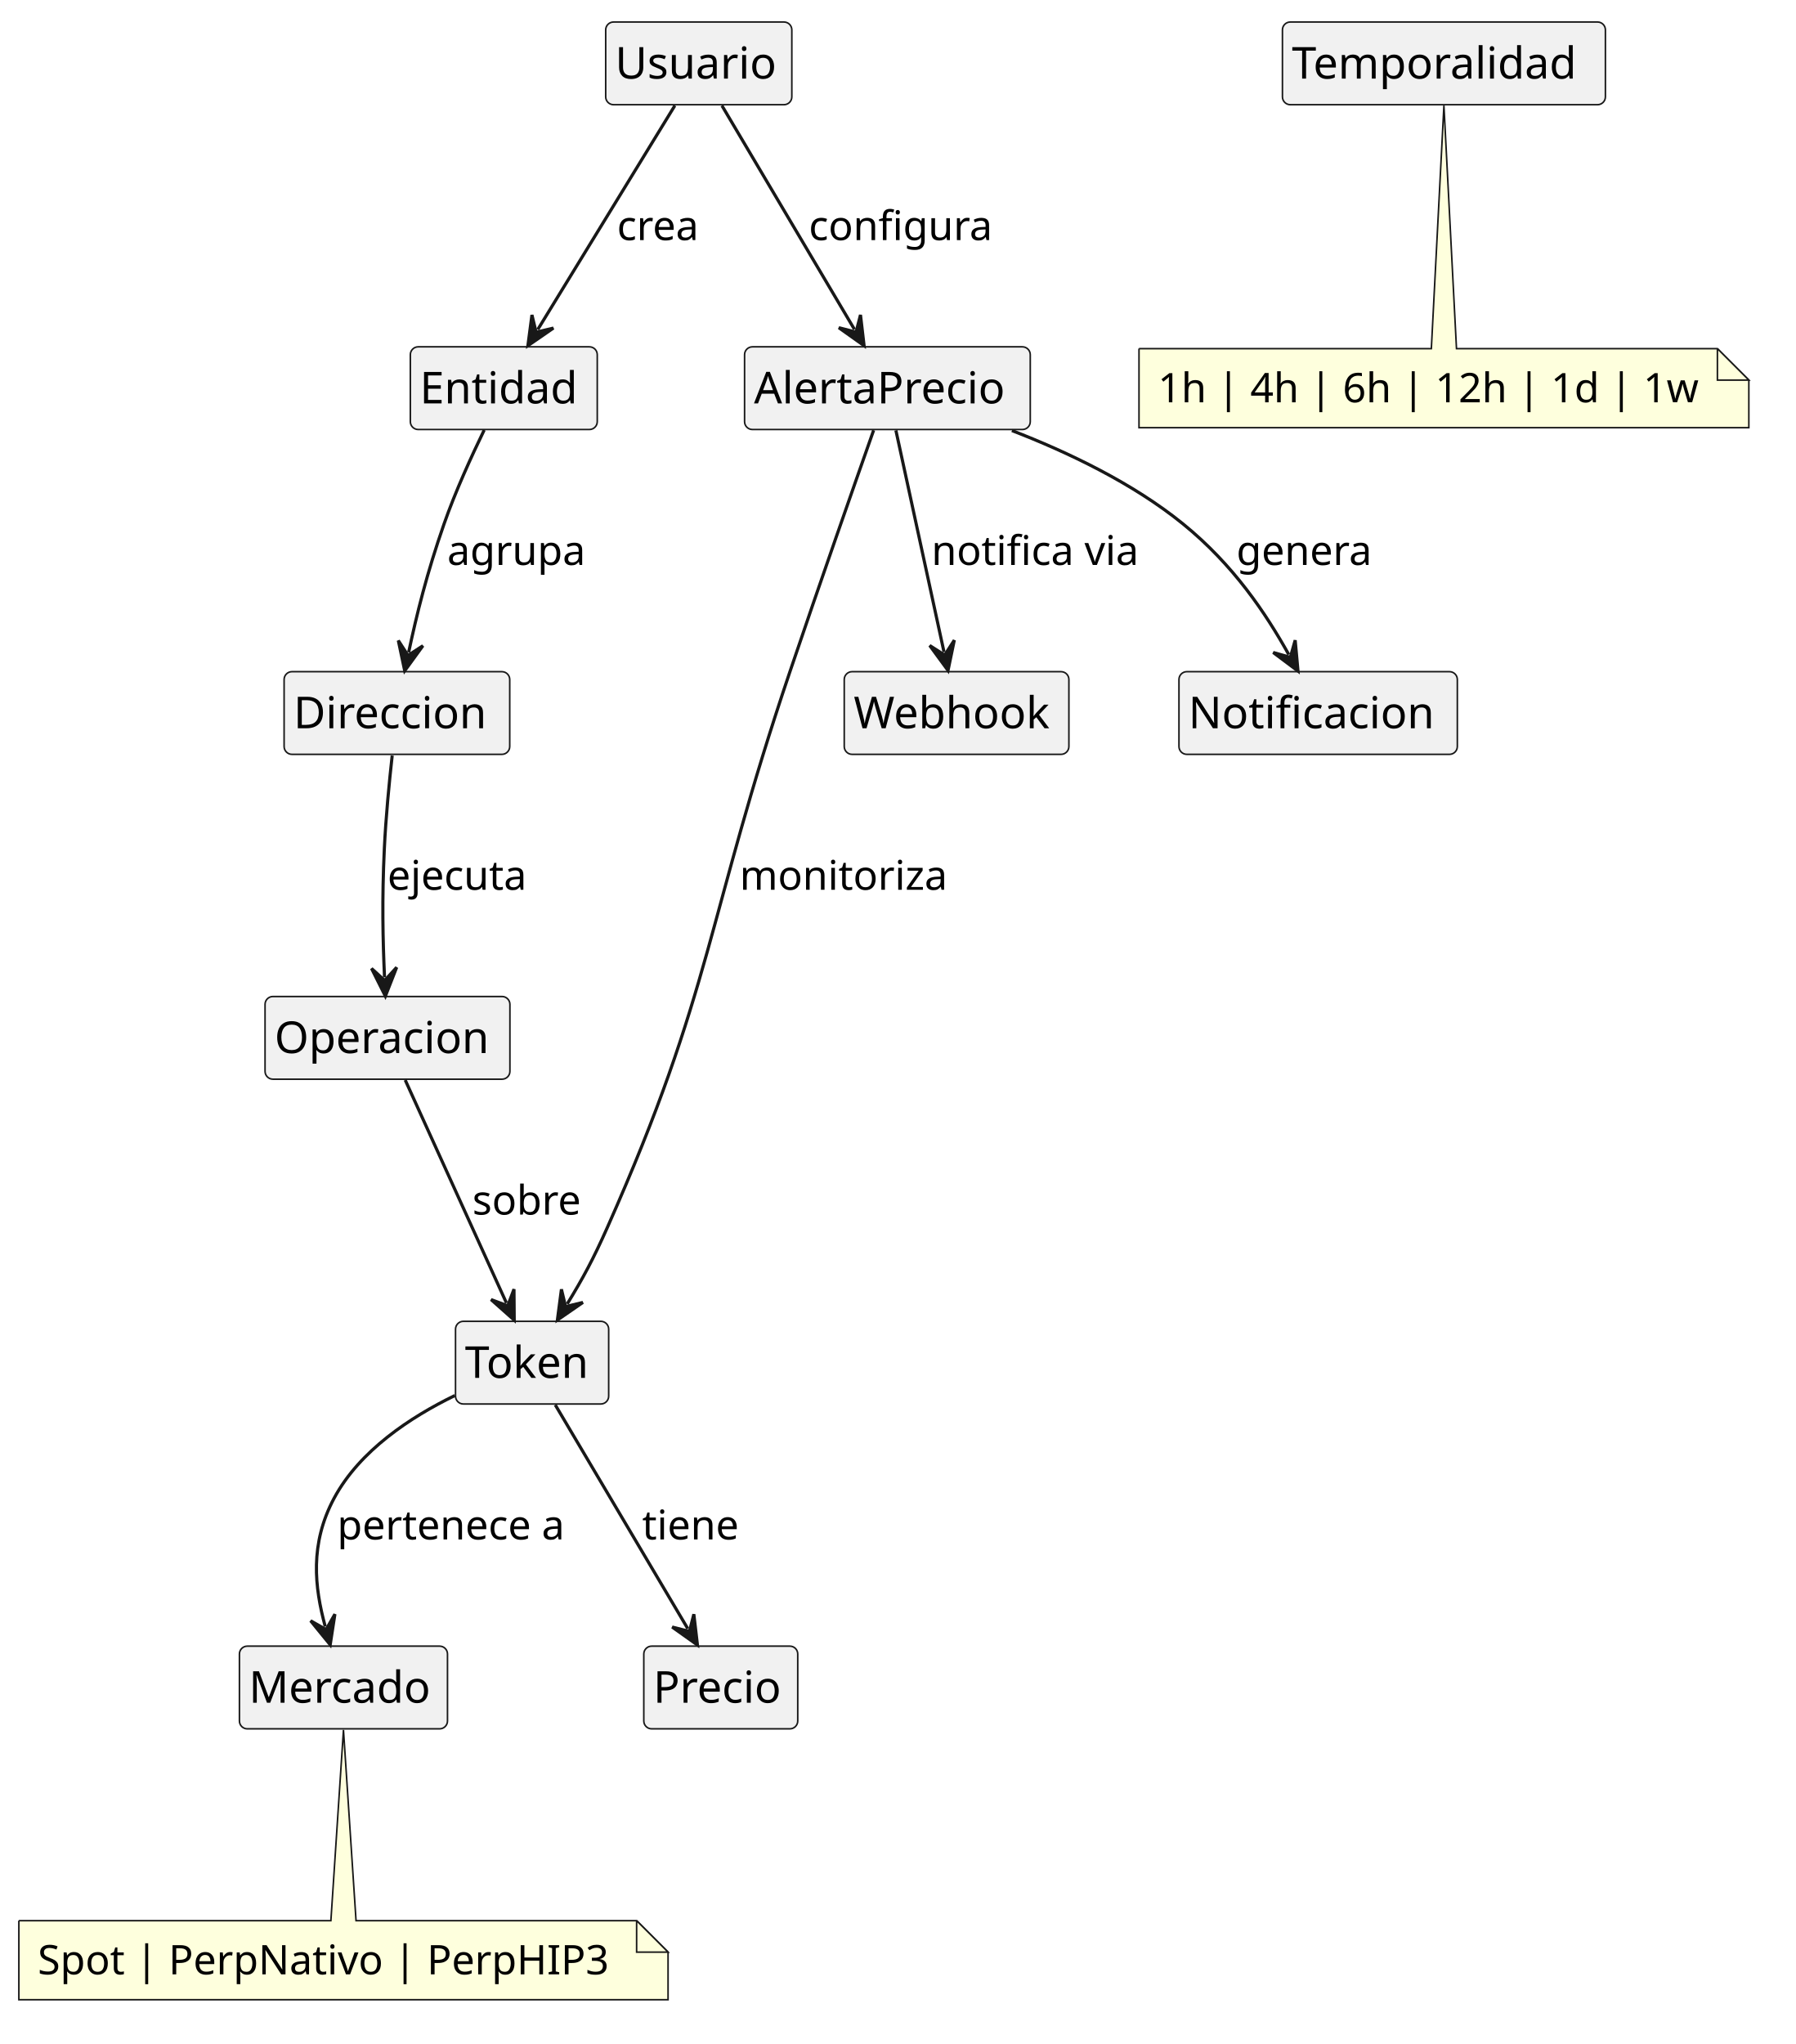
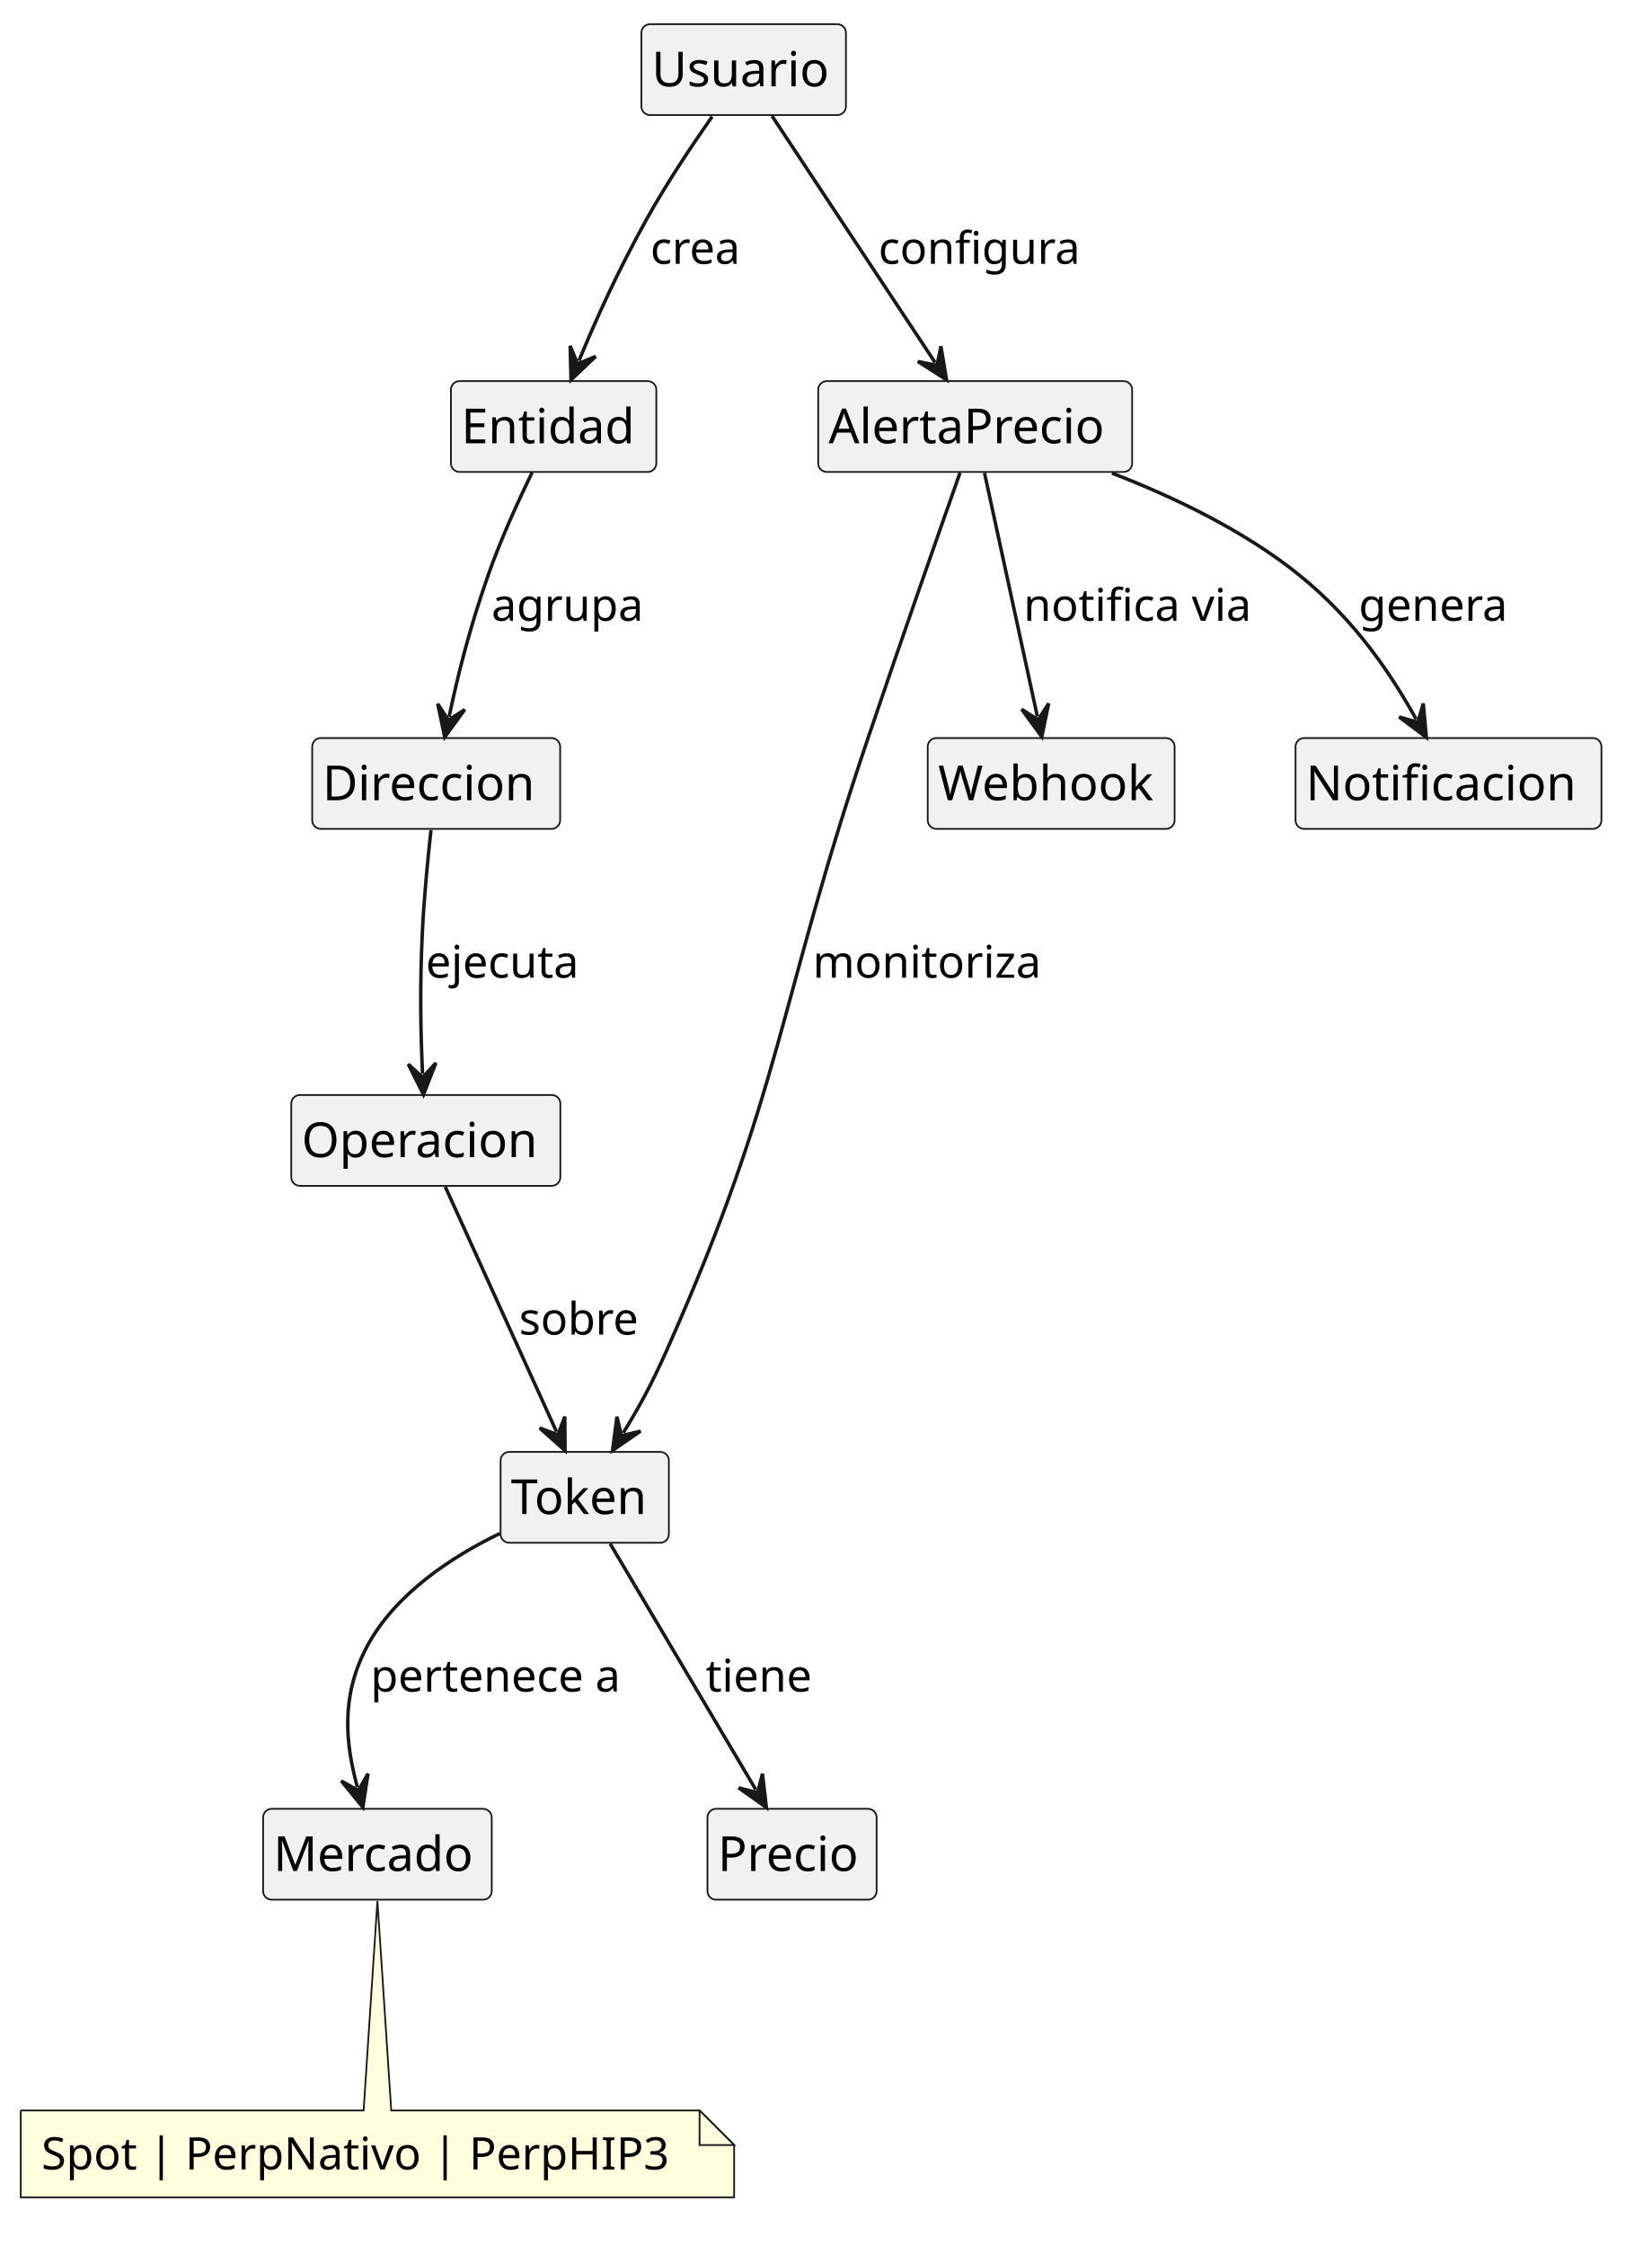
- <svg xmlns="http://www.w3.org/2000/svg" contentStyleType="text/css" data-diagram-type="CLASS" height="650px" preserveAspectRatio="none" style="width:571px;height:650px;background:#FFFFFF;" version="1.1" viewBox="0 0 571 650" width="571px" zoomAndPan="magnify">
+ <svg xmlns="http://www.w3.org/2000/svg" contentStyleType="text/css" data-diagram-type="CLASS" height="650px" preserveAspectRatio="none" style="width:478px;height:650px;background:#FFFFFF;" version="1.1" viewBox="0 0 478 650" width="478px" zoomAndPan="magnify">
  <defs />
  <g>
    <g class="entity" data-qualified-name="Usuario" data-source-line="5" id="ent0002">
-       <rect fill="#F1F1F1" height="26.297" rx="2.5" ry="2.5" style="stroke:#181818;stroke-width:0.5;" width="59.204" x="192.64" y="7" />
-       <text fill="#000000" font-family="sans-serif" font-size="14" lengthAdjust="spacing" textLength="53.204" x="195.64" y="24.995">Usuario</text>
+       <rect fill="#F1F1F1" height="26.297" rx="2.5" ry="2.5" style="stroke:#181818;stroke-width:0.5;" width="59.204" x="185.64" y="7" />
+       <text fill="#000000" font-family="sans-serif" font-size="14" lengthAdjust="spacing" textLength="53.204" x="188.64" y="24.995">Usuario</text>
    </g>
    <g class="entity" data-qualified-name="Entidad" data-source-line="6" id="ent0003">
      <rect fill="#F1F1F1" height="26.297" rx="2.5" ry="2.5" style="stroke:#181818;stroke-width:0.5;" width="59.45" x="130.51" y="110.29" />
      <text fill="#000000" font-family="sans-serif" font-size="14" lengthAdjust="spacing" textLength="53.45" x="133.51" y="128.285">Entidad</text>
    </g>
    <g class="entity" data-qualified-name="Direccion" data-source-line="7" id="ent0004">
      <rect fill="#F1F1F1" height="26.297" rx="2.5" ry="2.5" style="stroke:#181818;stroke-width:0.5;" width="71.762" x="90.36" y="213.59" />
      <text fill="#000000" font-family="sans-serif" font-size="14" lengthAdjust="spacing" textLength="65.762" x="93.36" y="231.585">Direccion</text>
    </g>
    <g class="entity" data-qualified-name="Token" data-source-line="8" id="ent0005">
      <rect fill="#F1F1F1" height="26.297" rx="2.5" ry="2.5" style="stroke:#181818;stroke-width:0.5;" width="48.711" x="144.88" y="420.18" />
      <text fill="#000000" font-family="sans-serif" font-size="14" lengthAdjust="spacing" textLength="42.711" x="147.88" y="438.175">Token</text>
    </g>
    <g class="entity" data-qualified-name="Mercado" data-source-line="9" id="ent0006">
      <rect fill="#F1F1F1" height="26.297" rx="2.5" ry="2.5" style="stroke:#181818;stroke-width:0.5;" width="66.177" x="76.15" y="523.48" />
      <text fill="#000000" font-family="sans-serif" font-size="14" lengthAdjust="spacing" textLength="60.177" x="79.15" y="541.475">Mercado</text>
    </g>
    <g class="entity" data-qualified-name="Precio" data-source-line="10" id="ent0007">
      <rect fill="#F1F1F1" height="26.297" rx="2.5" ry="2.5" style="stroke:#181818;stroke-width:0.5;" width="48.964" x="204.76" y="523.48" />
      <text fill="#000000" font-family="sans-serif" font-size="14" lengthAdjust="spacing" textLength="42.964" x="207.76" y="541.475">Precio</text>
    </g>
    <g class="entity" data-qualified-name="Operacion" data-source-line="11" id="ent0008">
      <rect fill="#F1F1F1" height="26.297" rx="2.5" ry="2.5" style="stroke:#181818;stroke-width:0.5;" width="77.88" x="84.3" y="316.89" />
      <text fill="#000000" font-family="sans-serif" font-size="14" lengthAdjust="spacing" textLength="71.88" x="87.3" y="334.885">Operacion</text>
    </g>
-     <g class="entity" data-qualified-name="Temporalidad" data-source-line="12" id="ent0009">
-       <rect fill="#F1F1F1" height="26.297" rx="2.5" ry="2.5" style="stroke:#181818;stroke-width:0.5;" width="102.722" x="407.88" y="7" />
-       <text fill="#000000" font-family="sans-serif" font-size="14" lengthAdjust="spacing" textLength="96.722" x="410.88" y="24.995">Temporalidad</text>
-     </g>
-     <g class="entity" data-qualified-name="AlertaPrecio" data-source-line="13" id="ent0010">
+     <g class="entity" data-qualified-name="AlertaPrecio" data-source-line="12" id="ent0009">
      <rect fill="#F1F1F1" height="26.297" rx="2.5" ry="2.5" style="stroke:#181818;stroke-width:0.5;" width="90.868" x="236.81" y="110.29" />
      <text fill="#000000" font-family="sans-serif" font-size="14" lengthAdjust="spacing" textLength="84.868" x="239.81" y="128.285">AlertaPrecio</text>
    </g>
-     <g class="entity" data-qualified-name="Webhook" data-source-line="14" id="ent0011">
+     <g class="entity" data-qualified-name="Webhook" data-source-line="13" id="ent0010">
      <rect fill="#F1F1F1" height="26.297" rx="2.5" ry="2.5" style="stroke:#181818;stroke-width:0.5;" width="71.454" x="268.51" y="213.59" />
      <text fill="#000000" font-family="sans-serif" font-size="14" lengthAdjust="spacing" textLength="65.454" x="271.51" y="231.585">Webhook</text>
    </g>
-     <g class="entity" data-qualified-name="Notificacion" data-source-line="15" id="ent0012">
+     <g class="entity" data-qualified-name="Notificacion" data-source-line="14" id="ent0011">
      <rect fill="#F1F1F1" height="26.297" rx="2.5" ry="2.5" style="stroke:#181818;stroke-width:0.5;" width="88.537" x="374.97" y="213.59" />
      <text fill="#000000" font-family="sans-serif" font-size="14" lengthAdjust="spacing" textLength="82.537" x="377.97" y="231.585">Notificacion</text>
    </g>
-     <g class="entity" data-qualified-name="GMN23" data-source-line="29" id="ent0024">
+     <g class="entity" data-qualified-name="GMN22" data-source-line="28" id="ent0023">
      <path d="M6,610.78 L6,635.913 A0,0 0 0 0 6,635.913 L212.478,635.913 A0,0 0 0 0 212.478,635.913 L212.478,620.78 L202.478,610.78 L113.24,610.78 L109.24,550.13 L105.24,610.78 L6,610.78 A0,0 0 0 0 6,610.78" fill="#FEFFDD" style="stroke:#181818;stroke-width:0.5;" />
      <path d="M202.478,610.78 L202.478,620.78 L212.478,620.78 L202.478,610.78" fill="#FEFFDD" style="stroke:#181818;stroke-width:0.5;" />
      <text fill="#000000" font-family="sans-serif" font-size="13" lengthAdjust="spacing" textLength="185.478" x="12" y="627.847">Spot | PerpNativo | PerpHIP3</text>
    </g>
-     <g class="entity" data-qualified-name="GMN26" data-source-line="33" id="ent0027">
-       <path d="M362.26,110.87 L362.26,136.003 A0,0 0 0 0 362.26,136.003 L556.221,136.003 A0,0 0 0 0 556.221,136.003 L556.221,120.87 L546.221,110.87 L463.24,110.87 L459.24,33.57 L455.24,110.87 L362.26,110.87 A0,0 0 0 0 362.26,110.87" fill="#FEFFDD" style="stroke:#181818;stroke-width:0.5;" />
-       <path d="M546.221,110.87 L546.221,120.87 L556.221,120.87 L546.221,110.87" fill="#FEFFDD" style="stroke:#181818;stroke-width:0.5;" />
-       <text fill="#000000" font-family="sans-serif" font-size="13" lengthAdjust="spacing" textLength="172.961" x="368.26" y="127.937">1h | 4h | 6h | 12h | 1d | 1w</text>
+     <g class="link" data-entity-1="ent0002" data-entity-2="ent0003" data-link-type="dependency" data-source-line="16" id="lnk12">
+       <path codeLine="16" d="M206.12,33.73 C200.36,41.94 192.96,53 187.24,63.29 C178.57,78.88 172.62,92.218 167.57,104.388" fill="none" id="Usuario-to-Entidad" style="stroke:#181818;stroke-width:1;" />
+       <polygon fill="#181818" points="165.27,109.93,172.414,103.15,167.186,105.312,165.025,100.084,165.27,109.93" style="stroke:#181818;stroke-width:1;" />
+       <text fill="#000000" font-family="sans-serif" font-size="13" lengthAdjust="spacing" textLength="28.456" x="188.24" y="76.357">crea</text>
    </g>
-     <g class="link" data-entity-1="ent0002" data-entity-2="ent0003" data-link-type="dependency" data-source-line="17" id="lnk13">
-       <path codeLine="17" d="M214.64,33.57 C202.74,53.01 182.972,85.292 171.032,104.802" fill="none" id="Usuario-to-Entidad" style="stroke:#181818;stroke-width:1;" />
-       <polygon fill="#181818" points="167.9,109.92,176.01,104.332,170.51,105.655,169.186,100.156,167.9,109.92" style="stroke:#181818;stroke-width:1;" />
-       <text fill="#000000" font-family="sans-serif" font-size="13" lengthAdjust="spacing" textLength="28.456" x="196.24" y="76.357">crea</text>
+     <g class="link" data-entity-1="ent0002" data-entity-2="ent0009" data-link-type="dependency" data-source-line="17" id="lnk13">
+       <path codeLine="17" d="M223.45,33.57 C236.31,53.01 257.751,85.405 270.651,104.915" fill="none" id="Usuario-to-AlertaPrecio" style="stroke:#181818;stroke-width:1;" />
+       <polygon fill="#181818" points="273.96,109.92,272.333,100.207,271.202,105.749,265.66,104.619,273.96,109.92" style="stroke:#181818;stroke-width:1;" />
+       <text fill="#000000" font-family="sans-serif" font-size="13" lengthAdjust="spacing" textLength="61.331" x="254.24" y="76.357">configura</text>
    </g>
-     <g class="link" data-entity-1="ent0002" data-entity-2="ent0010" data-link-type="dependency" data-source-line="18" id="lnk14">
-       <path codeLine="18" d="M229.6,33.57 C241.11,53.01 260.213,85.247 271.763,104.757" fill="none" id="Usuario-to-AlertaPrecio" style="stroke:#181818;stroke-width:1;" />
-       <polygon fill="#181818" points="274.82,109.92,273.677,100.138,272.273,105.617,266.793,104.213,274.82,109.92" style="stroke:#181818;stroke-width:1;" />
-       <text fill="#000000" font-family="sans-serif" font-size="13" lengthAdjust="spacing" textLength="61.331" x="257.24" y="76.357">configura</text>
-     </g>
-     <g class="link" data-entity-1="ent0003" data-entity-2="ent0004" data-link-type="dependency" data-source-line="19" id="lnk15">
-       <path codeLine="19" d="M154,136.75 C149.98,145.03 144.84,156.28 141.24,166.59 C135.72,182.39 132.551,195.352 129.971,207.452" fill="none" id="Entidad-to-Direccion" style="stroke:#181818;stroke-width:1;" />
+     <g class="link" data-entity-1="ent0003" data-entity-2="ent0004" data-link-type="dependency" data-source-line="18" id="lnk14">
+       <path codeLine="18" d="M154,136.75 C149.98,145.03 144.84,156.28 141.24,166.59 C135.72,182.39 132.551,195.352 129.971,207.452" fill="none" id="Entidad-to-Direccion" style="stroke:#181818;stroke-width:1;" />
      <polygon fill="#181818" points="128.72,213.32,134.509,205.352,129.763,208.43,126.685,203.684,128.72,213.32" style="stroke:#181818;stroke-width:1;" />
      <text fill="#000000" font-family="sans-serif" font-size="13" lengthAdjust="spacing" textLength="46.02" x="142.24" y="179.657">agrupa</text>
    </g>
-     <g class="link" data-entity-1="ent0004" data-entity-2="ent0008" data-link-type="dependency" data-source-line="20" id="lnk16">
-       <path codeLine="20" d="M124.74,240.26 C123.81,248.63 122.71,259.9 122.24,269.89 C121.47,286.1 121.759,298.836 122.299,310.796" fill="none" id="Direccion-to-Operacion" style="stroke:#181818;stroke-width:1;" />
+     <g class="link" data-entity-1="ent0004" data-entity-2="ent0008" data-link-type="dependency" data-source-line="19" id="lnk15">
+       <path codeLine="19" d="M124.74,240.26 C123.81,248.63 122.71,259.9 122.24,269.89 C121.47,286.1 121.759,298.836 122.299,310.796" fill="none" id="Direccion-to-Operacion" style="stroke:#181818;stroke-width:1;" />
      <polygon fill="#181818" points="122.57,316.79,126.16,307.619,122.344,311.795,118.168,307.98,122.57,316.79" style="stroke:#181818;stroke-width:1;" />
      <text fill="#000000" font-family="sans-serif" font-size="13" lengthAdjust="spacing" textLength="48.058" x="123.24" y="282.957">ejecuta</text>
    </g>
-     <g class="link" data-entity-1="ent0008" data-entity-2="ent0005" data-link-type="dependency" data-source-line="21" id="lnk17">
-       <path codeLine="21" d="M128.88,343.46 C137.71,362.9 152.22,394.846 161.07,414.346" fill="none" id="Operacion-to-Token" style="stroke:#181818;stroke-width:1;" />
+     <g class="link" data-entity-1="ent0008" data-entity-2="ent0005" data-link-type="dependency" data-source-line="20" id="lnk16">
+       <path codeLine="20" d="M128.88,343.46 C137.71,362.9 152.22,394.846 161.07,414.346" fill="none" id="Operacion-to-Token" style="stroke:#181818;stroke-width:1;" />
      <polygon fill="#181818" points="163.55,419.81,163.473,409.961,161.484,415.257,156.188,413.268,163.55,419.81" style="stroke:#181818;stroke-width:1;" />
      <text fill="#000000" font-family="sans-serif" font-size="13" lengthAdjust="spacing" textLength="36.321" x="150.24" y="386.247">sobre</text>
    </g>
-     <g class="link" data-entity-1="ent0005" data-entity-2="ent0006" data-link-type="dependency" data-source-line="22" id="lnk18">
-       <path codeLine="22" d="M144.66,443.79 C130.67,450.59 114.36,461.27 106.24,476.48 C98.49,490.99 100.025,504.68 103.445,517.25" fill="none" id="Token-to-Mercado" style="stroke:#181818;stroke-width:1;" />
+     <g class="link" data-entity-1="ent0005" data-entity-2="ent0006" data-link-type="dependency" data-source-line="21" id="lnk17">
+       <path codeLine="21" d="M144.66,443.79 C130.67,450.59 114.36,461.27 106.24,476.48 C98.49,490.99 100.025,504.68 103.445,517.25" fill="none" id="Token-to-Mercado" style="stroke:#181818;stroke-width:1;" />
      <polygon fill="#181818" points="105.02,523.04,106.517,513.306,103.707,518.215,98.797,515.406,105.02,523.04" style="stroke:#181818;stroke-width:1;" />
      <text fill="#000000" font-family="sans-serif" font-size="13" lengthAdjust="spacing" textLength="78.171" x="107.24" y="489.547">pertenece a</text>
    </g>
-     <g class="link" data-entity-1="ent0005" data-entity-2="ent0007" data-link-type="dependency" data-source-line="23" id="lnk19">
-       <path codeLine="23" d="M176.6,446.75 C188.11,466.19 207.213,498.437 218.763,517.947" fill="none" id="Token-to-Precio" style="stroke:#181818;stroke-width:1;" />
+     <g class="link" data-entity-1="ent0005" data-entity-2="ent0007" data-link-type="dependency" data-source-line="22" id="lnk18">
+       <path codeLine="22" d="M176.6,446.75 C188.11,466.19 207.213,498.437 218.763,517.947" fill="none" id="Token-to-Precio" style="stroke:#181818;stroke-width:1;" />
      <polygon fill="#181818" points="221.82,523.11,220.677,513.328,219.273,518.807,213.793,517.403,221.82,523.11" style="stroke:#181818;stroke-width:1;" />
      <text fill="#000000" font-family="sans-serif" font-size="13" lengthAdjust="spacing" textLength="32.944" x="204.24" y="489.547">tiene</text>
    </g>
-     <g class="link" data-entity-1="ent0010" data-entity-2="ent0005" data-link-type="dependency" data-source-line="24" id="lnk20">
-       <path codeLine="24" d="M277.86,136.82 C271.79,154.02 260.53,186.11 251.24,213.59 C224.78,291.85 226.73,314.67 193.24,390.18 C188.66,400.5 185.43,406.441 180.41,414.651" fill="none" id="AlertaPrecio-to-Token" style="stroke:#181818;stroke-width:1;" />
+     <g class="link" data-entity-1="ent0009" data-entity-2="ent0005" data-link-type="dependency" data-source-line="23" id="lnk19">
+       <path codeLine="23" d="M277.86,136.82 C271.79,154.02 260.53,186.11 251.24,213.59 C224.78,291.85 226.73,314.67 193.24,390.18 C188.66,400.5 185.43,406.441 180.41,414.651" fill="none" id="AlertaPrecio-to-Token" style="stroke:#181818;stroke-width:1;" />
      <polygon fill="#181818" points="177.28,419.77,185.388,414.178,179.888,415.504,178.562,410.005,177.28,419.77" style="stroke:#181818;stroke-width:1;" />
      <text fill="#000000" font-family="sans-serif" font-size="13" lengthAdjust="spacing" textLength="69.266" x="235.24" y="282.957">monitoriza</text>
    </g>
-     <g class="link" data-entity-1="ent0010" data-entity-2="ent0011" data-link-type="dependency" data-source-line="25" id="lnk21">
-       <path codeLine="25" d="M284.94,136.86 C289.16,156.3 296.006,187.847 300.246,207.357" fill="none" id="AlertaPrecio-to-Webhook" style="stroke:#181818;stroke-width:1;" />
+     <g class="link" data-entity-1="ent0009" data-entity-2="ent0010" data-link-type="dependency" data-source-line="24" id="lnk20">
+       <path codeLine="24" d="M284.94,136.86 C289.16,156.3 296.006,187.847 300.246,207.357" fill="none" id="AlertaPrecio-to-Webhook" style="stroke:#181818;stroke-width:1;" />
      <polygon fill="#181818" points="301.52,213.22,303.517,203.576,300.458,208.334,295.7,205.275,301.52,213.22" style="stroke:#181818;stroke-width:1;" />
      <text fill="#000000" font-family="sans-serif" font-size="13" lengthAdjust="spacing" textLength="71.608" x="296.24" y="179.657">notifica via</text>
    </g>
-     <g class="link" data-entity-1="ent0010" data-entity-2="ent0012" data-link-type="dependency" data-source-line="26" id="lnk22">
-       <path codeLine="26" d="M321.84,136.92 C339.68,143.81 360.27,153.63 376.24,166.59 C392.4,179.71 402.583,195.062 409.903,208.162" fill="none" id="AlertaPrecio-to-Notificacion" style="stroke:#181818;stroke-width:1;" />
+     <g class="link" data-entity-1="ent0009" data-entity-2="ent0011" data-link-type="dependency" data-source-line="25" id="lnk21">
+       <path codeLine="25" d="M321.84,136.92 C339.68,143.81 360.27,153.63 376.24,166.59 C392.4,179.71 402.583,195.062 409.903,208.162" fill="none" id="AlertaPrecio-to-Notificacion" style="stroke:#181818;stroke-width:1;" />
      <polygon fill="#181818" points="412.83,213.4,411.932,203.592,410.391,209.035,404.948,207.494,412.83,213.4" style="stroke:#181818;stroke-width:1;" />
      <text fill="#000000" font-family="sans-serif" font-size="13" lengthAdjust="spacing" textLength="45.798" x="393.24" y="179.657">genera</text>
    </g>
  </g>
</svg>
